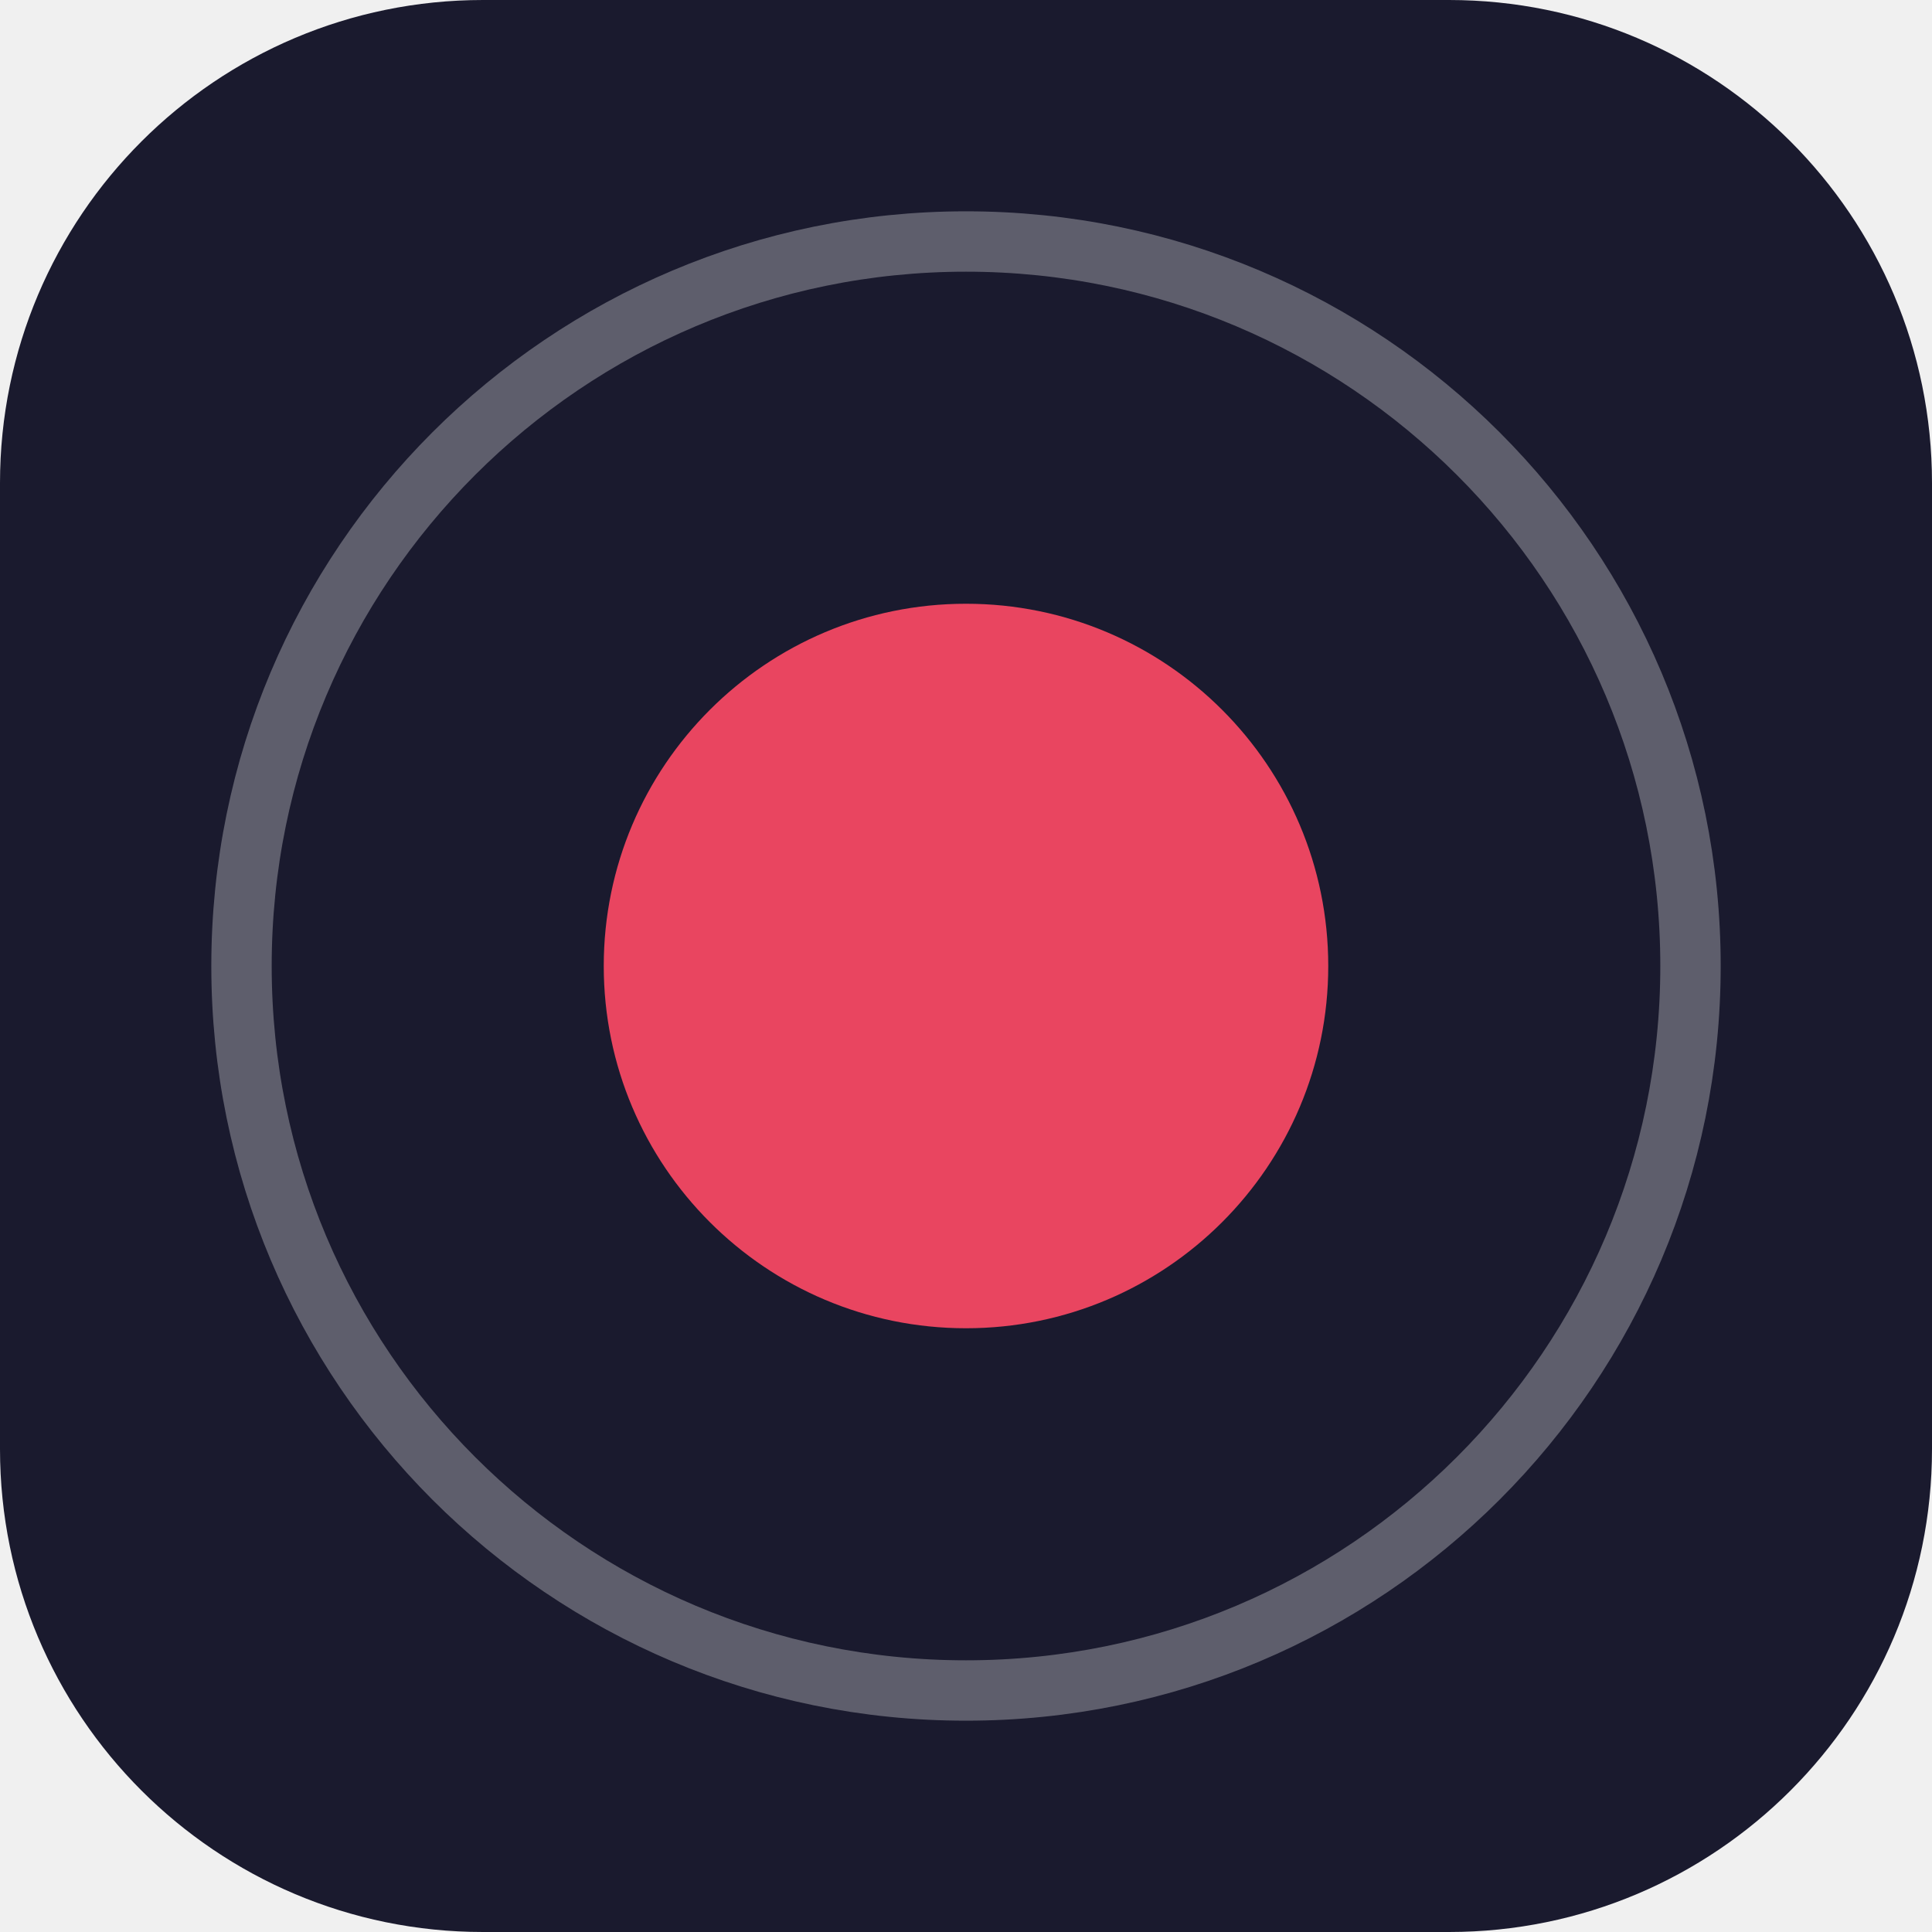
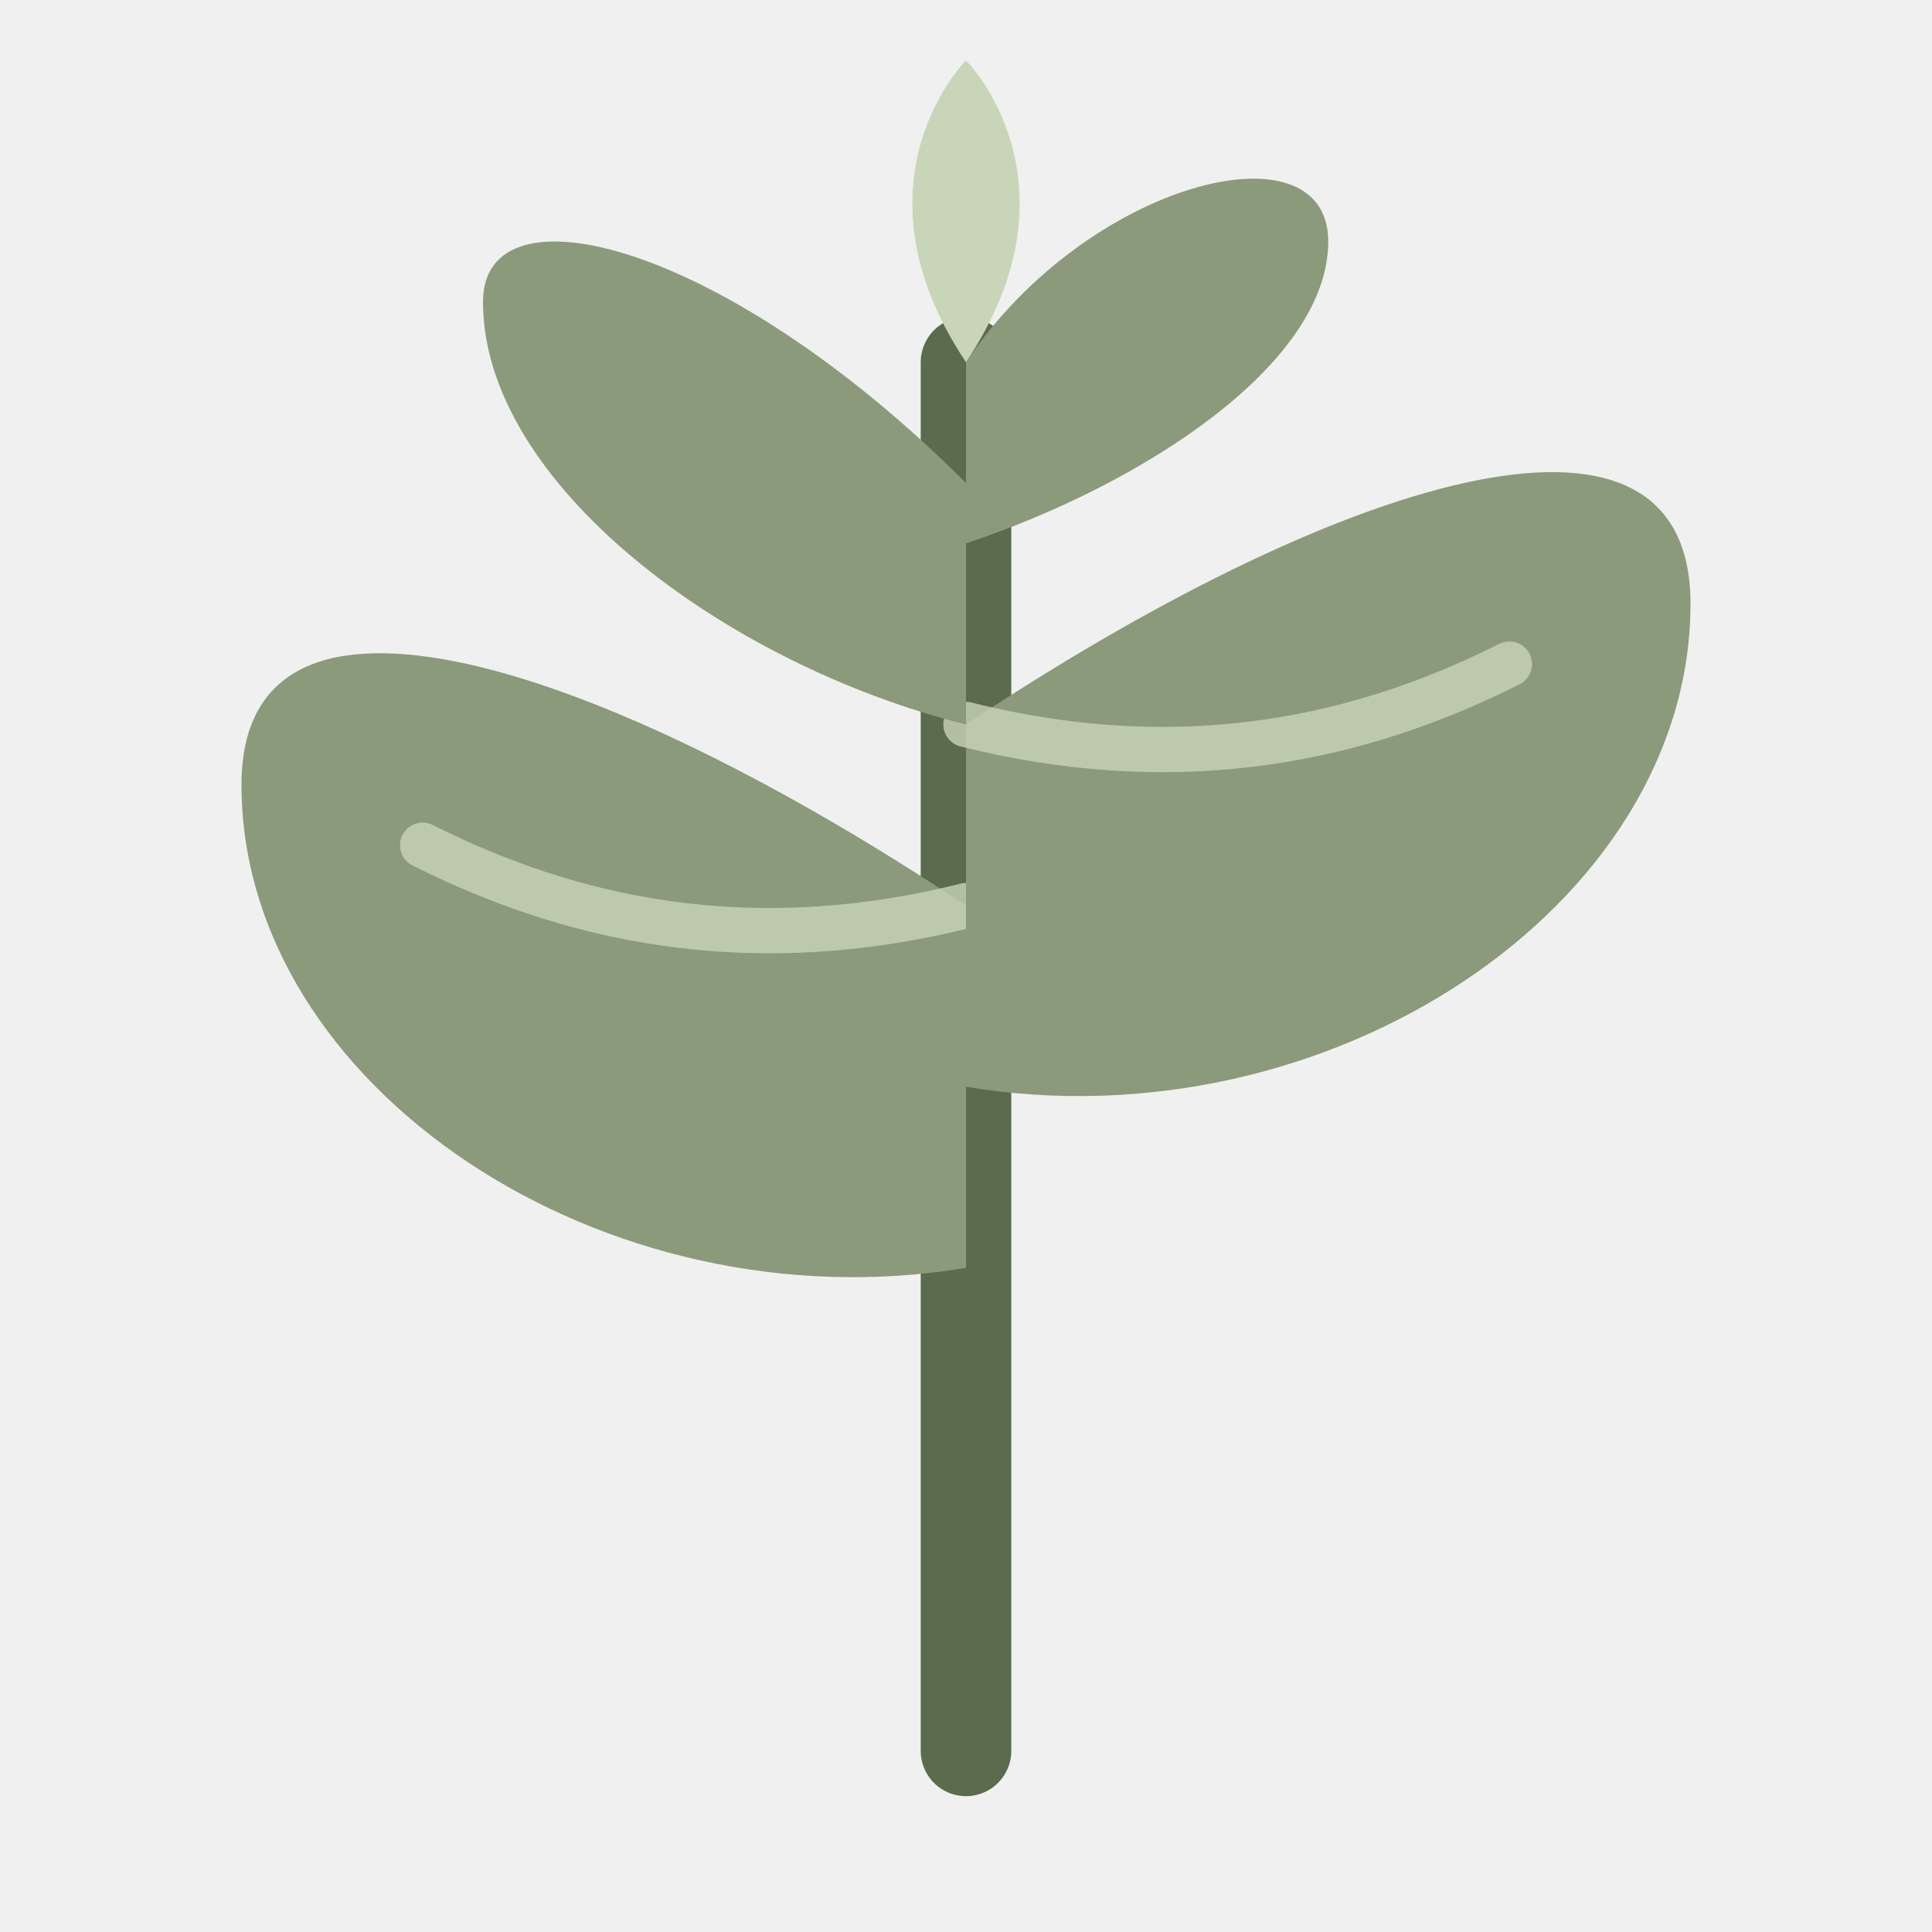
- <svg xmlns="http://www.w3.org/2000/svg" viewBox="0 0 64 64">
-   <rect width="64" height="64" rx="16" fill="#1a1a2e" />
-   <circle cx="32" cy="32" r="24" stroke="#ffffff" stroke-width="2" stroke-opacity="0.3" fill="none" />
-   <circle cx="32" cy="32" r="12" fill="#e94560">
-     <animate attributeName="r" values="12;16;12" dur="3s" repeatCount="indefinite" />
-     <animate attributeName="opacity" values="1;0.8;1" dur="3s" repeatCount="indefinite" />
-   </circle>
+ <svg xmlns="http://www.w3.org/2000/svg" width="64" height="64" viewBox="0 0 64 64" fill="none">
+   <path d="M32 58C32 58 32 40 32 12" stroke="#5a6b4e" stroke-width="3" stroke-linecap="round" />
+   <path d="M32 42C20 44 8 36 8 26C8 18 20 22 32 30" fill="#8b9a7a" />
+   <path d="M14 28C18 30 24 32 32 30" stroke="#c9d5b8" stroke-width="1.5" stroke-linecap="round" opacity="0.8" />
+   <path d="M32 36C44 38 56 30 56 20C56 12 44 16 32 24" fill="#8b9a7a" />
+   <path d="M50 22C46 24 40 26 32 24" stroke="#c9d5b8" stroke-width="1.5" stroke-linecap="round" opacity="0.8" />
+   <path d="M32 24C24 22 16 16 16 10C16 6 24 8 32 16" fill="#8b9a7a" />
+   <path d="M32 18C38 16 44 12 44 8C44 4 36 6 32 12" fill="#8b9a7a" />
+   <path d="M32 12C28 6 32 2 32 2C32 2 36 6 32 12Z" fill="#c9d5b8" />
</svg>
